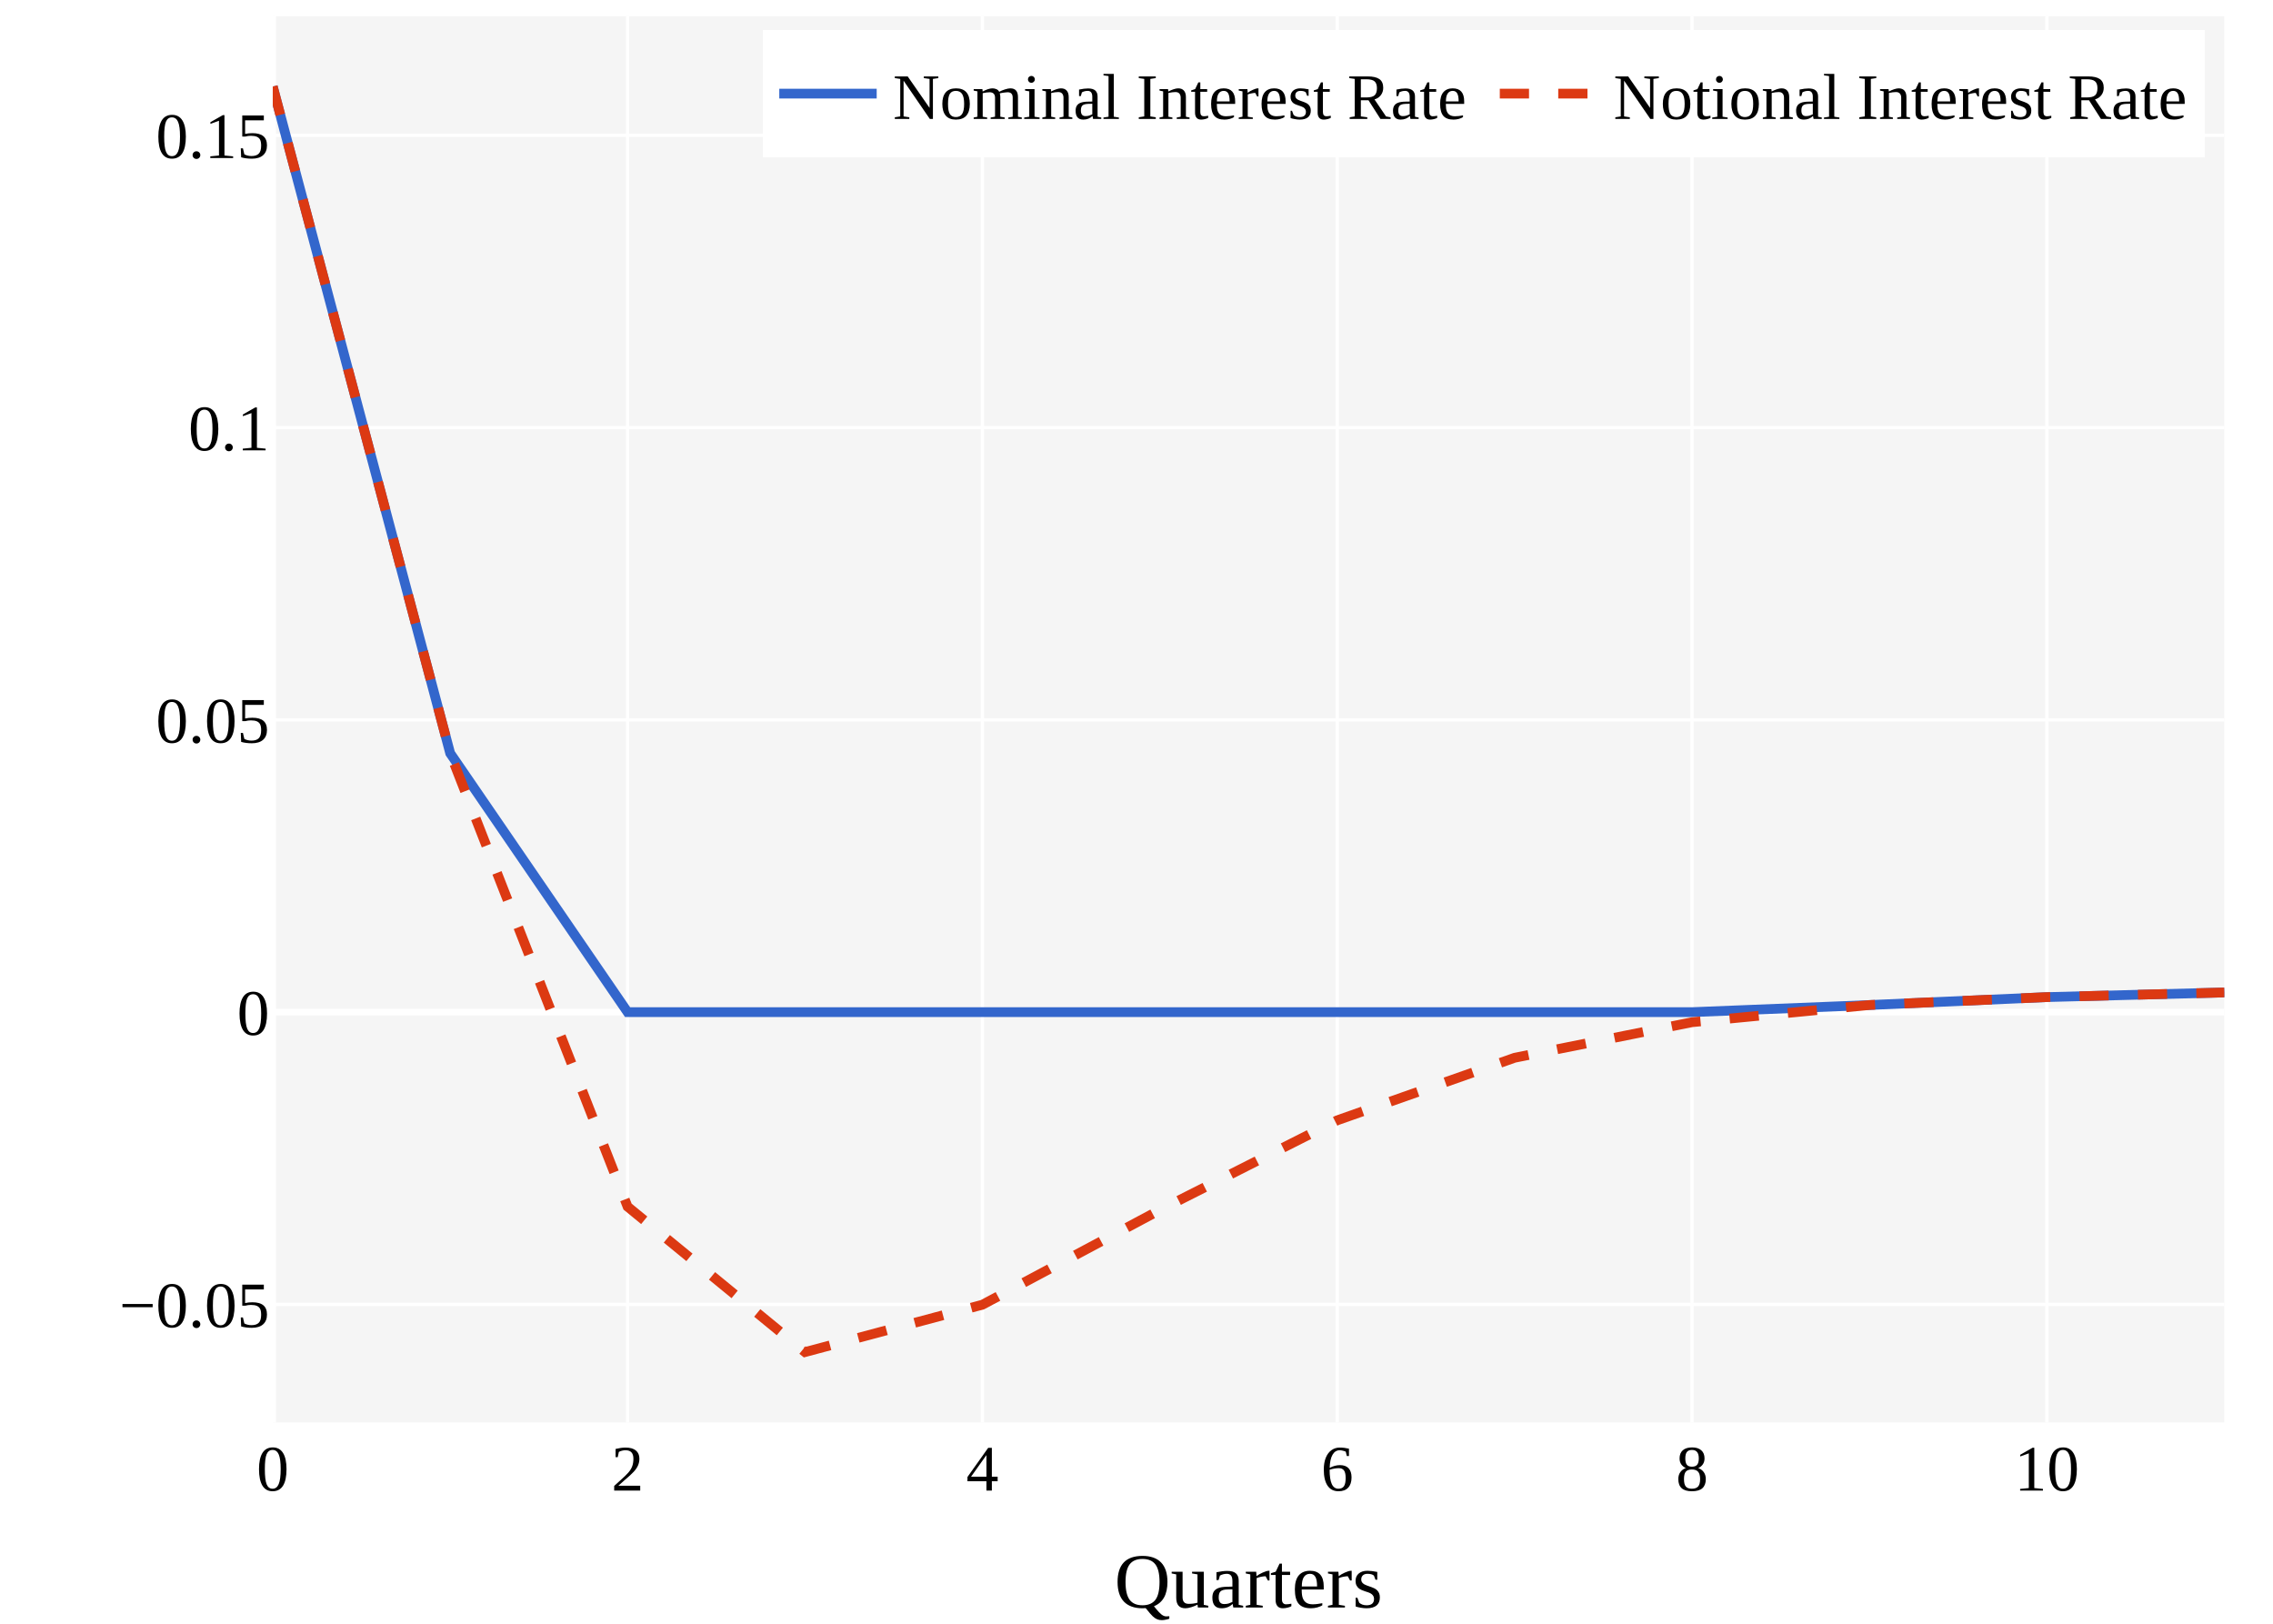
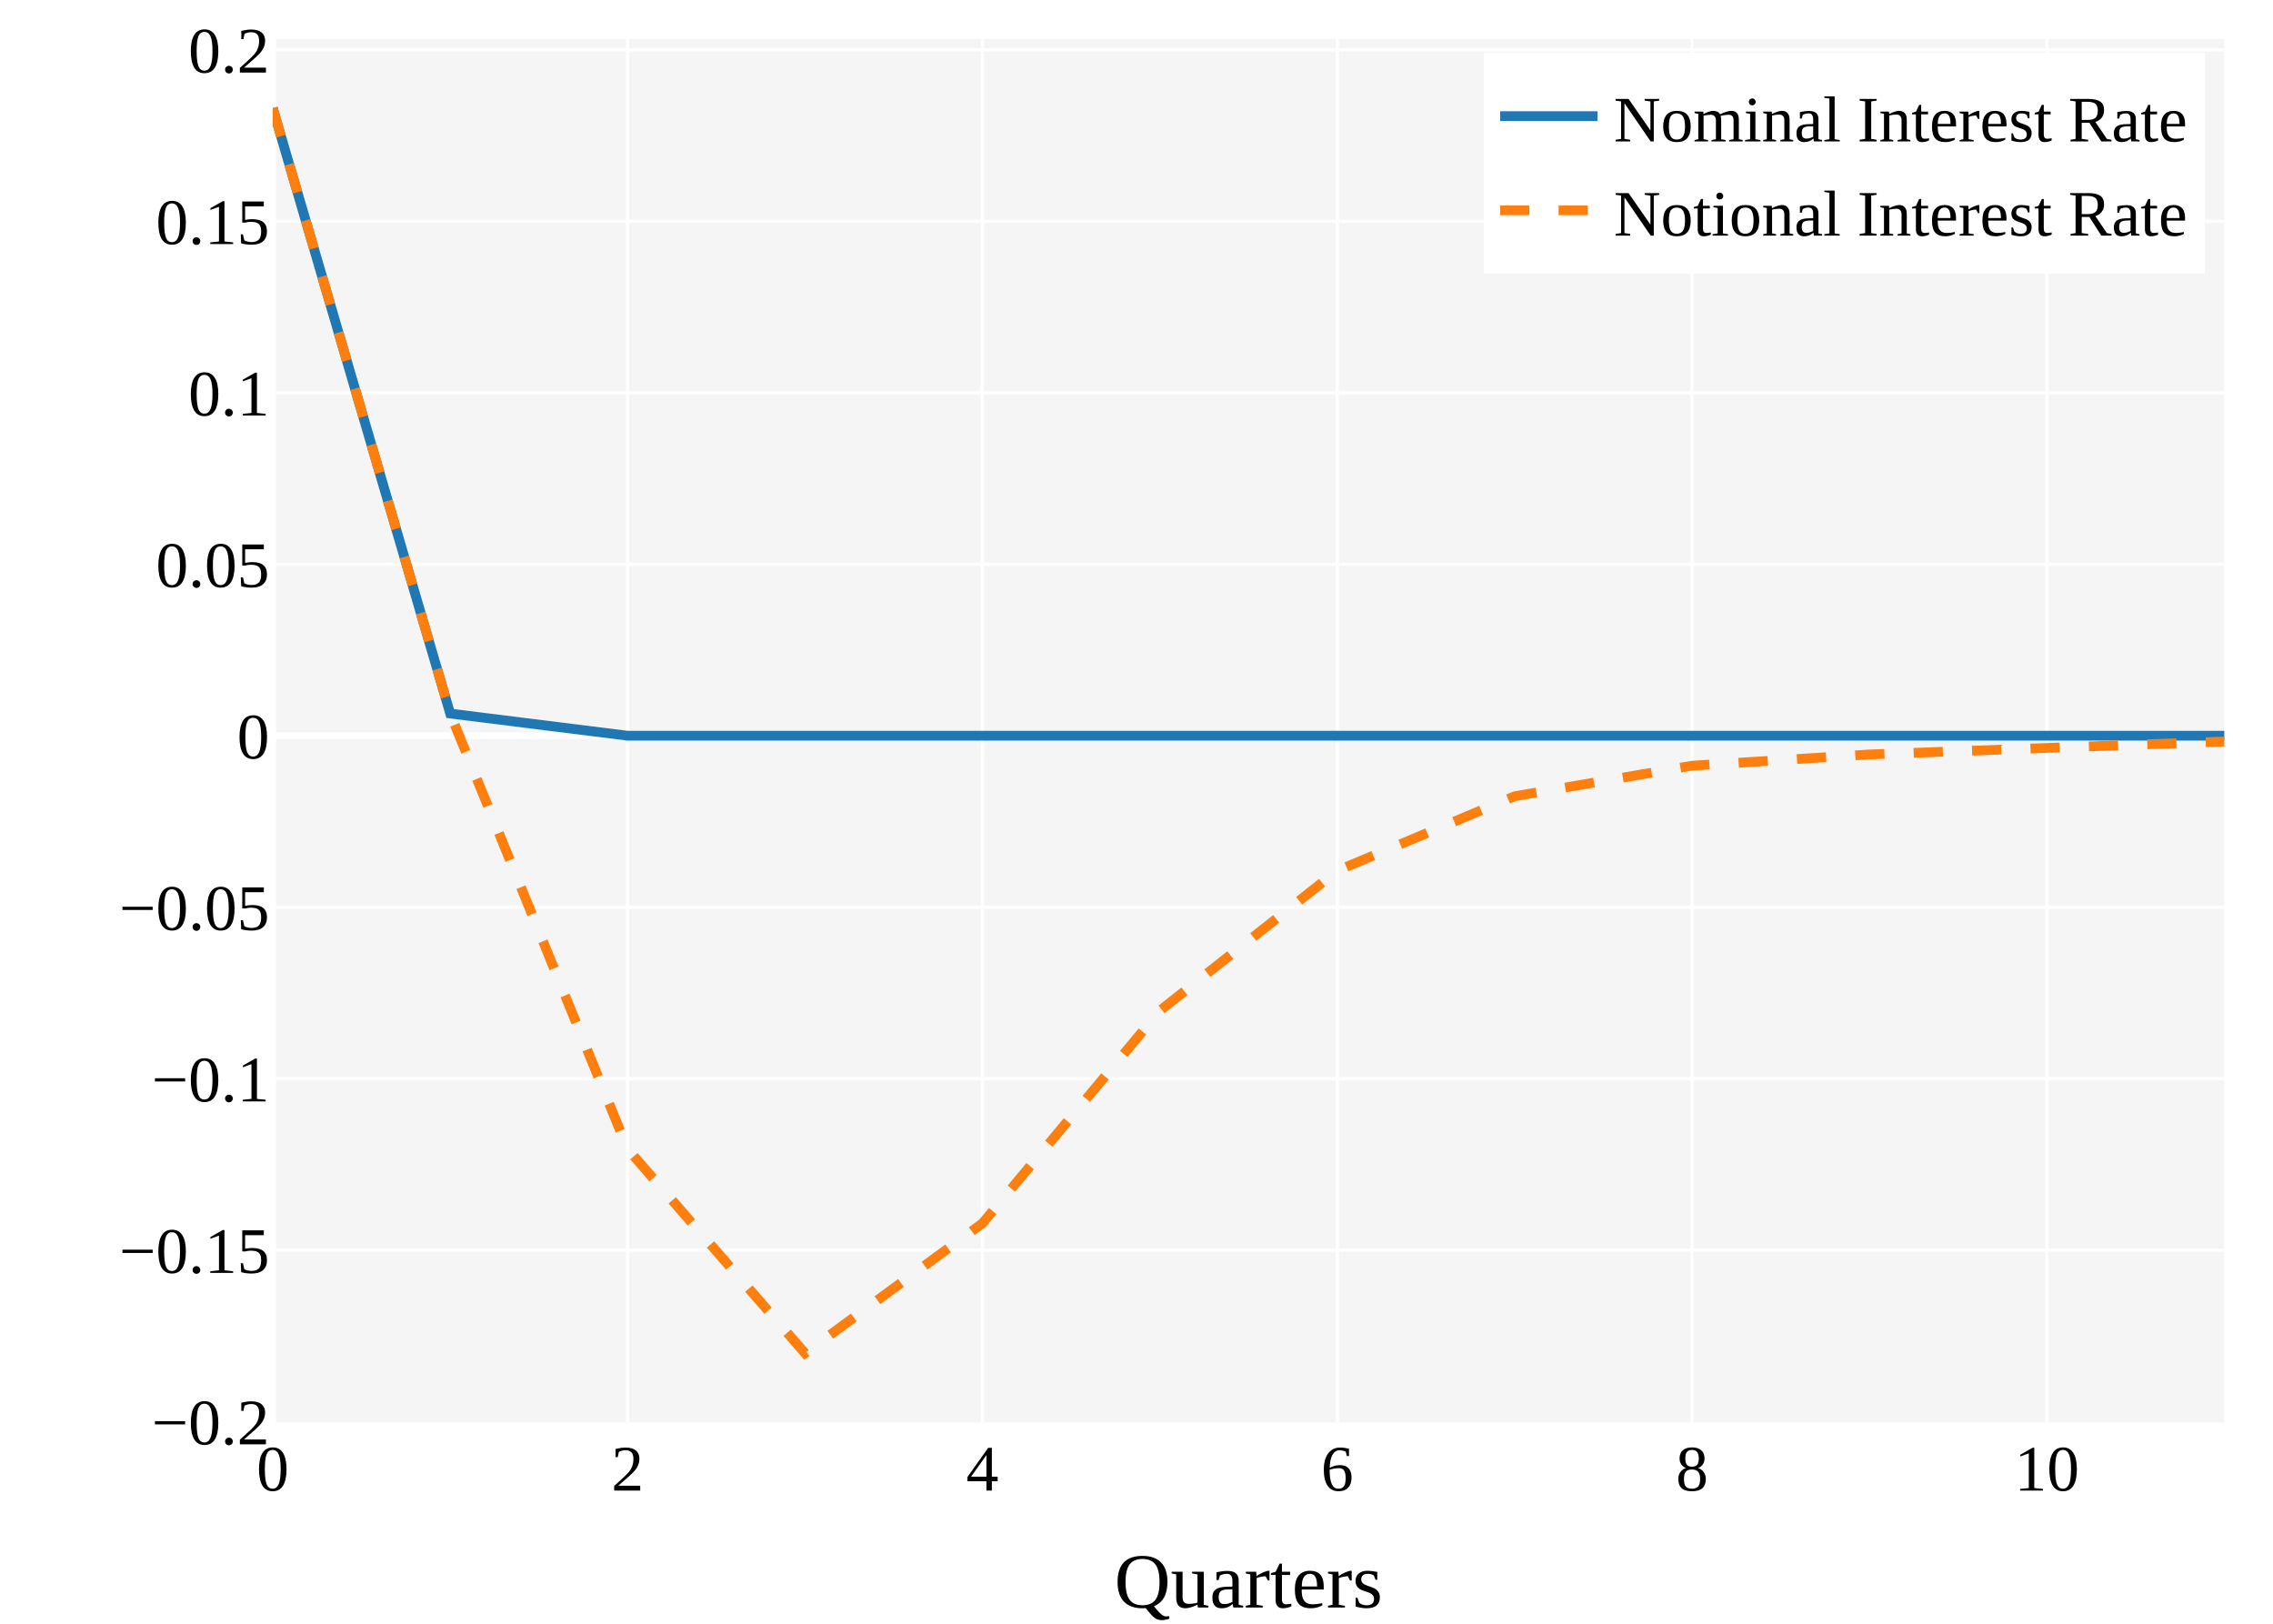
<svg xmlns="http://www.w3.org/2000/svg" class="main-svg" width="700" height="500" style="" viewBox="0 0 700 500">
  <rect x="0" y="0" width="700" height="500" style="fill: rgb(255, 255, 255); fill-opacity: 1;" />
-   <defs id="defs-037bf4">
+   <defs id="defs-2670e5">
    <g class="clips">
-       <clipPath id="clip037bf4xyplot" class="plotclip">
-         <rect width="601" height="433" />
-       </clipPath>
-       <clipPath class="axesclip" id="clip037bf4x">
+       <clipPath id="clip2670e5xyplot" class="plotclip">
+         <rect width="601" height="426" />
+       </clipPath>
+       <clipPath class="axesclip" id="clip2670e5x">
        <rect x="84" y="0" width="601" height="500" />
      </clipPath>
-       <clipPath class="axesclip" id="clip037bf4y">
-         <rect x="0" y="5" width="700" height="433" />
-       </clipPath>
-       <clipPath class="axesclip" id="clip037bf4xy">
-         <rect x="84" y="5" width="601" height="433" />
+       <clipPath class="axesclip" id="clip2670e5y">
+         <rect x="0" y="12" width="700" height="426" />
+       </clipPath>
+       <clipPath class="axesclip" id="clip2670e5xy">
+         <rect x="84" y="12" width="601" height="426" />
      </clipPath>
    </g>
    <g class="gradients" />
    <g class="patterns" />
  </defs>
  <g class="bglayer">
-     <rect class="bg" x="84" y="5" width="601" height="433" style="fill: rgb(245, 245, 245); fill-opacity: 1; stroke-width: 0;" />
+     <rect class="bg" x="84" y="12" width="601" height="426" style="fill: rgb(245, 245, 245); fill-opacity: 1; stroke-width: 0;" />
  </g>
  <g class="layer-below">
    <g class="imagelayer" />
    <g class="shapelayer" />
  </g>
  <g class="cartesianlayer">
    <g class="subplot xy">
      <g class="layer-subplot">
        <g class="shapelayer" />
        <g class="imagelayer" />
      </g>
      <g class="minor-gridlayer">
        <g class="x" />
        <g class="y" />
      </g>
      <g class="gridlayer">
        <g class="x">
-           <path class="xgrid crisp" transform="translate(193.27,0)" d="M0,5v433" style="stroke: rgb(255, 255, 255); stroke-opacity: 1; stroke-width: 1px;" />
-           <path class="xgrid crisp" transform="translate(302.55,0)" d="M0,5v433" style="stroke: rgb(255, 255, 255); stroke-opacity: 1; stroke-width: 1px;" />
-           <path class="xgrid crisp" transform="translate(411.82,0)" d="M0,5v433" style="stroke: rgb(255, 255, 255); stroke-opacity: 1; stroke-width: 1px;" />
-           <path class="xgrid crisp" transform="translate(521.09,0)" d="M0,5v433" style="stroke: rgb(255, 255, 255); stroke-opacity: 1; stroke-width: 1px;" />
-           <path class="xgrid crisp" transform="translate(630.36,0)" d="M0,5v433" style="stroke: rgb(255, 255, 255); stroke-opacity: 1; stroke-width: 1px;" />
+           <path class="xgrid crisp" transform="translate(193.27,0)" d="M0,12v426" style="stroke: rgb(255, 255, 255); stroke-opacity: 1; stroke-width: 1px;" />
+           <path class="xgrid crisp" transform="translate(302.55,0)" d="M0,12v426" style="stroke: rgb(255, 255, 255); stroke-opacity: 1; stroke-width: 1px;" />
+           <path class="xgrid crisp" transform="translate(411.82,0)" d="M0,12v426" style="stroke: rgb(255, 255, 255); stroke-opacity: 1; stroke-width: 1px;" />
+           <path class="xgrid crisp" transform="translate(521.09,0)" d="M0,12v426" style="stroke: rgb(255, 255, 255); stroke-opacity: 1; stroke-width: 1px;" />
+           <path class="xgrid crisp" transform="translate(630.36,0)" d="M0,12v426" style="stroke: rgb(255, 255, 255); stroke-opacity: 1; stroke-width: 1px;" />
        </g>
        <g class="y">
-           <path class="ygrid crisp" transform="translate(0,401.67)" d="M84,0h601" style="stroke: rgb(255, 255, 255); stroke-opacity: 1; stroke-width: 1px;" />
-           <path class="ygrid crisp" transform="translate(0,221.67)" d="M84,0h601" style="stroke: rgb(255, 255, 255); stroke-opacity: 1; stroke-width: 1px;" />
-           <path class="ygrid crisp" transform="translate(0,131.67)" d="M84,0h601" style="stroke: rgb(255, 255, 255); stroke-opacity: 1; stroke-width: 1px;" />
-           <path class="ygrid crisp" transform="translate(0,41.66)" d="M84,0h601" style="stroke: rgb(255, 255, 255); stroke-opacity: 1; stroke-width: 1px;" />
+           <path class="ygrid crisp" transform="translate(0,384.96)" d="M84,0h601" style="stroke: rgb(255, 255, 255); stroke-opacity: 1; stroke-width: 1px;" />
+           <path class="ygrid crisp" transform="translate(0,332.16)" d="M84,0h601" style="stroke: rgb(255, 255, 255); stroke-opacity: 1; stroke-width: 1px;" />
+           <path class="ygrid crisp" transform="translate(0,279.35)" d="M84,0h601" style="stroke: rgb(255, 255, 255); stroke-opacity: 1; stroke-width: 1px;" />
+           <path class="ygrid crisp" transform="translate(0,173.75)" d="M84,0h601" style="stroke: rgb(255, 255, 255); stroke-opacity: 1; stroke-width: 1px;" />
+           <path class="ygrid crisp" transform="translate(0,120.95)" d="M84,0h601" style="stroke: rgb(255, 255, 255); stroke-opacity: 1; stroke-width: 1px;" />
+           <path class="ygrid crisp" transform="translate(0,68.15)" d="M84,0h601" style="stroke: rgb(255, 255, 255); stroke-opacity: 1; stroke-width: 1px;" />
+           <path class="ygrid crisp" transform="translate(0,15.34)" d="M84,0h601" style="stroke: rgb(255, 255, 255); stroke-opacity: 1; stroke-width: 1px;" />
        </g>
      </g>
      <g class="zerolinelayer">
-         <path class="xzl zl crisp" transform="translate(84,0)" d="M0,5v433" style="stroke: rgb(255, 255, 255); stroke-opacity: 1; stroke-width: 2px;" />
-         <path class="yzl zl crisp" transform="translate(0,311.67)" d="M84,0h601" style="stroke: rgb(255, 255, 255); stroke-opacity: 1; stroke-width: 2px;" />
+         <path class="xzl zl crisp" transform="translate(84,0)" d="M0,12v426" style="stroke: rgb(255, 255, 255); stroke-opacity: 1; stroke-width: 2px;" />
+         <path class="yzl zl crisp" transform="translate(0,226.55)" d="M84,0h601" style="stroke: rgb(255, 255, 255); stroke-opacity: 1; stroke-width: 2px;" />
      </g>
      <path class="xlines-below" />
      <path class="ylines-below" />
      <g class="overlines-below" />
      <g class="xaxislayer-below" />
      <g class="yaxislayer-below" />
      <g class="overaxes-below" />
-       <g class="plot" transform="translate(84,5)" clip-path="url(#clip037bf4xyplot)">
+       <g class="plot" transform="translate(84,12)" clip-path="url(#clip2670e5xyplot)">
        <g class="scatterlayer mlayer">
-           <g class="trace scatter trace817a30" style="stroke-miterlimit: 2; opacity: 1;">
+           <g class="trace scatter trace1ef72f" style="stroke-miterlimit: 2; opacity: 1;">
            <g class="fills" />
            <g class="errorbars" />
            <g class="lines">
-               <path class="js-line" d="M0,21.65L54.64,226.95L109.27,306.67L437.09,306.67L491.73,304.48L546.36,302.04L601,300.61" style="vector-effect: non-scaling-stroke; fill: none; stroke: rgb(51, 102, 204); stroke-opacity: 1; stroke-width: 3px; opacity: 1;" />
+               <path class="js-line" d="M0,21.3L54.64,207.72L109.27,214.55L601,214.55" style="vector-effect: non-scaling-stroke; fill: none; stroke: rgb(31, 119, 180); stroke-opacity: 1; stroke-width: 3px; opacity: 1;" />
            </g>
            <g class="points" />
            <g class="text" />
          </g>
-           <g class="trace scatter trace531266" style="stroke-miterlimit: 2; opacity: 1;">
+           <g class="trace scatter trace03bcb3" style="stroke-miterlimit: 2; opacity: 1;">
            <g class="fills" />
            <g class="errorbars" />
            <g class="lines">
-               <path class="js-line" d="M0,21.65L54.64,226.95L109.27,366.56L163.91,411.35L218.55,396.76L273.18,367.61L327.82,339.98L382.45,320.72L437.09,309.77L491.73,304.48L546.36,302.04L601,300.61" style="vector-effect: non-scaling-stroke; fill: none; stroke: rgb(220, 57, 18); stroke-opacity: 1; stroke-width: 3px; opacity: 1; stroke-dasharray: 9px, 9px;" />
+               <path class="js-line" d="M0,21.3L54.64,207.72L109.27,341.78L163.91,404.7L218.55,364.7L273.18,299.23L327.82,256.12L382.45,233.19L437.09,223.78L491.73,220.32L546.36,218.31L601,216.34" style="vector-effect: non-scaling-stroke; fill: none; stroke: rgb(255, 127, 14); stroke-opacity: 1; stroke-width: 3px; opacity: 1; stroke-dasharray: 9px, 9px;" />
            </g>
            <g class="points" />
            <g class="text" />
          </g>
        </g>
      </g>
      <g class="overplot" />
      <path class="xlines-above crisp" d="M0,0" style="fill: none;" />
      <path class="ylines-above crisp" d="M0,0" style="fill: none;" />
      <g class="overlines-above" />
      <g class="xaxislayer-above">
        <g class="xtick">
          <text text-anchor="middle" x="0" y="459" transform="translate(84,0)" style="font-family: 'Times New Roman'; font-size: 20px; fill: rgb(0, 0, 0); fill-opacity: 1; white-space: pre; opacity: 1;">0</text>
        </g>
        <g class="xtick">
          <text text-anchor="middle" x="0" y="459" style="font-family: 'Times New Roman'; font-size: 20px; fill: rgb(0, 0, 0); fill-opacity: 1; white-space: pre; opacity: 1;" transform="translate(193.27,0)">2</text>
        </g>
        <g class="xtick">
          <text text-anchor="middle" x="0" y="459" style="font-family: 'Times New Roman'; font-size: 20px; fill: rgb(0, 0, 0); fill-opacity: 1; white-space: pre; opacity: 1;" transform="translate(302.55,0)">4</text>
        </g>
        <g class="xtick">
          <text text-anchor="middle" x="0" y="459" style="font-family: 'Times New Roman'; font-size: 20px; fill: rgb(0, 0, 0); fill-opacity: 1; white-space: pre; opacity: 1;" transform="translate(411.82,0)">6</text>
        </g>
        <g class="xtick">
          <text text-anchor="middle" x="0" y="459" style="font-family: 'Times New Roman'; font-size: 20px; fill: rgb(0, 0, 0); fill-opacity: 1; white-space: pre; opacity: 1;" transform="translate(521.09,0)">8</text>
        </g>
        <g class="xtick">
          <text text-anchor="middle" x="0" y="459" style="font-family: 'Times New Roman'; font-size: 20px; fill: rgb(0, 0, 0); fill-opacity: 1; white-space: pre; opacity: 1;" transform="translate(630.36,0)">10</text>
        </g>
      </g>
      <g class="yaxislayer-above">
        <g class="ytick">
-           <text text-anchor="end" x="83" y="7" transform="translate(0,401.67)" style="font-family: 'Times New Roman'; font-size: 20px; fill: rgb(0, 0, 0); fill-opacity: 1; white-space: pre; opacity: 1;">−0.05</text>
-         </g>
-         <g class="ytick">
-           <text text-anchor="end" x="83" y="7" style="font-family: 'Times New Roman'; font-size: 20px; fill: rgb(0, 0, 0); fill-opacity: 1; white-space: pre; opacity: 1;" transform="translate(0,311.67)">0</text>
-         </g>
-         <g class="ytick">
-           <text text-anchor="end" x="83" y="7" style="font-family: 'Times New Roman'; font-size: 20px; fill: rgb(0, 0, 0); fill-opacity: 1; white-space: pre; opacity: 1;" transform="translate(0,221.67)">0.05</text>
-         </g>
-         <g class="ytick">
-           <text text-anchor="end" x="83" y="7" style="font-family: 'Times New Roman'; font-size: 20px; fill: rgb(0, 0, 0); fill-opacity: 1; white-space: pre; opacity: 1;" transform="translate(0,131.67)">0.1</text>
-         </g>
-         <g class="ytick">
-           <text text-anchor="end" x="83" y="7" style="font-family: 'Times New Roman'; font-size: 20px; fill: rgb(0, 0, 0); fill-opacity: 1; white-space: pre; opacity: 1;" transform="translate(0,41.66)">0.15</text>
+           <text text-anchor="end" x="83" y="7" transform="translate(0,437.76)" style="font-family: 'Times New Roman'; font-size: 20px; fill: rgb(0, 0, 0); fill-opacity: 1; white-space: pre; opacity: 1;">−0.2</text>
+         </g>
+         <g class="ytick">
+           <text text-anchor="end" x="83" y="7" style="font-family: 'Times New Roman'; font-size: 20px; fill: rgb(0, 0, 0); fill-opacity: 1; white-space: pre; opacity: 1;" transform="translate(0,384.96)">−0.15</text>
+         </g>
+         <g class="ytick">
+           <text text-anchor="end" x="83" y="7" style="font-family: 'Times New Roman'; font-size: 20px; fill: rgb(0, 0, 0); fill-opacity: 1; white-space: pre; opacity: 1;" transform="translate(0,332.16)">−0.1</text>
+         </g>
+         <g class="ytick">
+           <text text-anchor="end" x="83" y="7" style="font-family: 'Times New Roman'; font-size: 20px; fill: rgb(0, 0, 0); fill-opacity: 1; white-space: pre; opacity: 1;" transform="translate(0,279.35)">−0.05</text>
+         </g>
+         <g class="ytick">
+           <text text-anchor="end" x="83" y="7" style="font-family: 'Times New Roman'; font-size: 20px; fill: rgb(0, 0, 0); fill-opacity: 1; white-space: pre; opacity: 1;" transform="translate(0,226.55)">0</text>
+         </g>
+         <g class="ytick">
+           <text text-anchor="end" x="83" y="7" style="font-family: 'Times New Roman'; font-size: 20px; fill: rgb(0, 0, 0); fill-opacity: 1; white-space: pre; opacity: 1;" transform="translate(0,173.75)">0.05</text>
+         </g>
+         <g class="ytick">
+           <text text-anchor="end" x="83" y="7" style="font-family: 'Times New Roman'; font-size: 20px; fill: rgb(0, 0, 0); fill-opacity: 1; white-space: pre; opacity: 1;" transform="translate(0,120.95)">0.1</text>
+         </g>
+         <g class="ytick">
+           <text text-anchor="end" x="83" y="7" style="font-family: 'Times New Roman'; font-size: 20px; fill: rgb(0, 0, 0); fill-opacity: 1; white-space: pre; opacity: 1;" transform="translate(0,68.15)">0.15</text>
+         </g>
+         <g class="ytick">
+           <text text-anchor="end" x="83" y="7" style="font-family: 'Times New Roman'; font-size: 20px; fill: rgb(0, 0, 0); fill-opacity: 1; white-space: pre; opacity: 1;" transform="translate(0,15.34)">0.2</text>
        </g>
      </g>
      <g class="overaxes-above" />
    </g>
  </g>
  <g class="polarlayer" />
  <g class="smithlayer" />
  <g class="ternarylayer" />
  <g class="geolayer" />
  <g class="funnelarealayer" />
  <g class="pielayer" />
  <g class="iciclelayer" />
  <g class="treemaplayer" />
  <g class="sunburstlayer" />
  <g class="glimages" />
-   <defs id="topdefs-037bf4">
+   <defs id="topdefs-2670e5">
    <g class="clips" />
-     <clipPath id="legend037bf4">
-       <rect width="444" height="39" x="0" y="0" />
+     <clipPath id="legend2670e5">
+       <rect width="222" height="68" x="0" y="0" />
    </clipPath>
  </defs>
  <g class="layer-above">
    <g class="imagelayer" />
    <g class="shapelayer" />
  </g>
  <g class="infolayer">
-     <g class="legend" pointer-events="all" transform="translate(234.99,9.33)">
-       <rect class="bg" shape-rendering="crispEdges" width="444" height="39" x="0" y="0" style="stroke: rgb(68, 68, 68); stroke-opacity: 1; fill: rgb(255, 255, 255); fill-opacity: 1; stroke-width: 0px;" />
-       <g class="scrollbox" transform="" clip-path="url(#legend037bf4)">
+     <g class="legend" pointer-events="all" transform="translate(456.99,16.26)">
+       <rect class="bg" shape-rendering="crispEdges" width="222" height="68" x="0" y="0" style="stroke: rgb(68, 68, 68); stroke-opacity: 1; fill: rgb(255, 255, 255); fill-opacity: 1; stroke-width: 0px;" />
+       <g class="scrollbox" transform="" clip-path="url(#legend2670e5)">
        <g class="groups" transform="">
          <g class="traces" transform="translate(0,19.5)" style="opacity: 1;">
            <text class="legendtext" text-anchor="start" x="40" y="7.8" style="font-family: 'Times New Roman'; font-size: 20px; fill: rgb(0, 0, 0); fill-opacity: 1; white-space: pre;">Nominal Interest Rate</text>
            <g class="layers" style="opacity: 1;">
              <g class="legendfill" />
              <g class="legendlines">
-                 <path class="js-line" d="M5,0h30" style="fill: none; stroke: rgb(51, 102, 204); stroke-opacity: 1; stroke-width: 3px;" />
+                 <path class="js-line" d="M5,0h30" style="fill: none; stroke: rgb(31, 119, 180); stroke-opacity: 1; stroke-width: 3px;" />
              </g>
              <g class="legendsymbols">
                <g class="legendpoints" />
              </g>
            </g>
-             <rect class="legendtoggle" x="0" y="-14.5" width="219.391" height="29" style="fill: rgb(0, 0, 0); fill-opacity: 0;" />
-           </g>
-         </g>
-         <g class="groups" transform="translate(221.8906,0)">
-           <g class="traces" transform="translate(0,19.5)" style="opacity: 1;">
+             <rect class="legendtoggle" x="0" y="-14.5" width="216.891" height="29" style="fill: rgb(0, 0, 0); fill-opacity: 0;" />
+           </g>
+         </g>
+         <g class="groups" transform="">
+           <g class="traces" transform="translate(0,48.5)" style="opacity: 1;">
            <text class="legendtext" text-anchor="start" x="40" y="7.8" style="font-family: 'Times New Roman'; font-size: 20px; fill: rgb(0, 0, 0); fill-opacity: 1; white-space: pre;">Notional Interest Rate</text>
            <g class="layers" style="opacity: 1;">
              <g class="legendfill" />
              <g class="legendlines">
-                 <path class="js-line" d="M5,0h30" style="fill: none; stroke: rgb(220, 57, 18); stroke-opacity: 1; stroke-dasharray: 9px, 9px; stroke-width: 3px;" />
+                 <path class="js-line" d="M5,0h30" style="fill: none; stroke: rgb(255, 127, 14); stroke-opacity: 1; stroke-dasharray: 9px, 9px; stroke-width: 3px;" />
              </g>
              <g class="legendsymbols">
                <g class="legendpoints" />
              </g>
            </g>
-             <rect class="legendtoggle" x="0" y="-14.5" width="219.391" height="29" style="fill: rgb(0, 0, 0); fill-opacity: 0;" />
+             <rect class="legendtoggle" x="0" y="-14.5" width="216.891" height="29" style="fill: rgb(0, 0, 0); fill-opacity: 0;" />
          </g>
        </g>
      </g>
      <rect class="scrollbar" rx="20" ry="3" width="0" height="0" x="0" y="0" style="fill: rgb(128, 139, 164); fill-opacity: 1;" />
    </g>
    <g class="g-gtitle" />
    <g class="g-xtitle" transform="translate(0,-0.3)">
      <text class="xtitle" x="384.5" y="495.3" text-anchor="middle" style="font-family: 'Times New Roman'; font-size: 24px; fill: rgb(0, 0, 0); opacity: 1; font-weight: normal; white-space: pre;">Quarters</text>
    </g>
    <g class="g-ytitle" />
  </g>
</svg>
